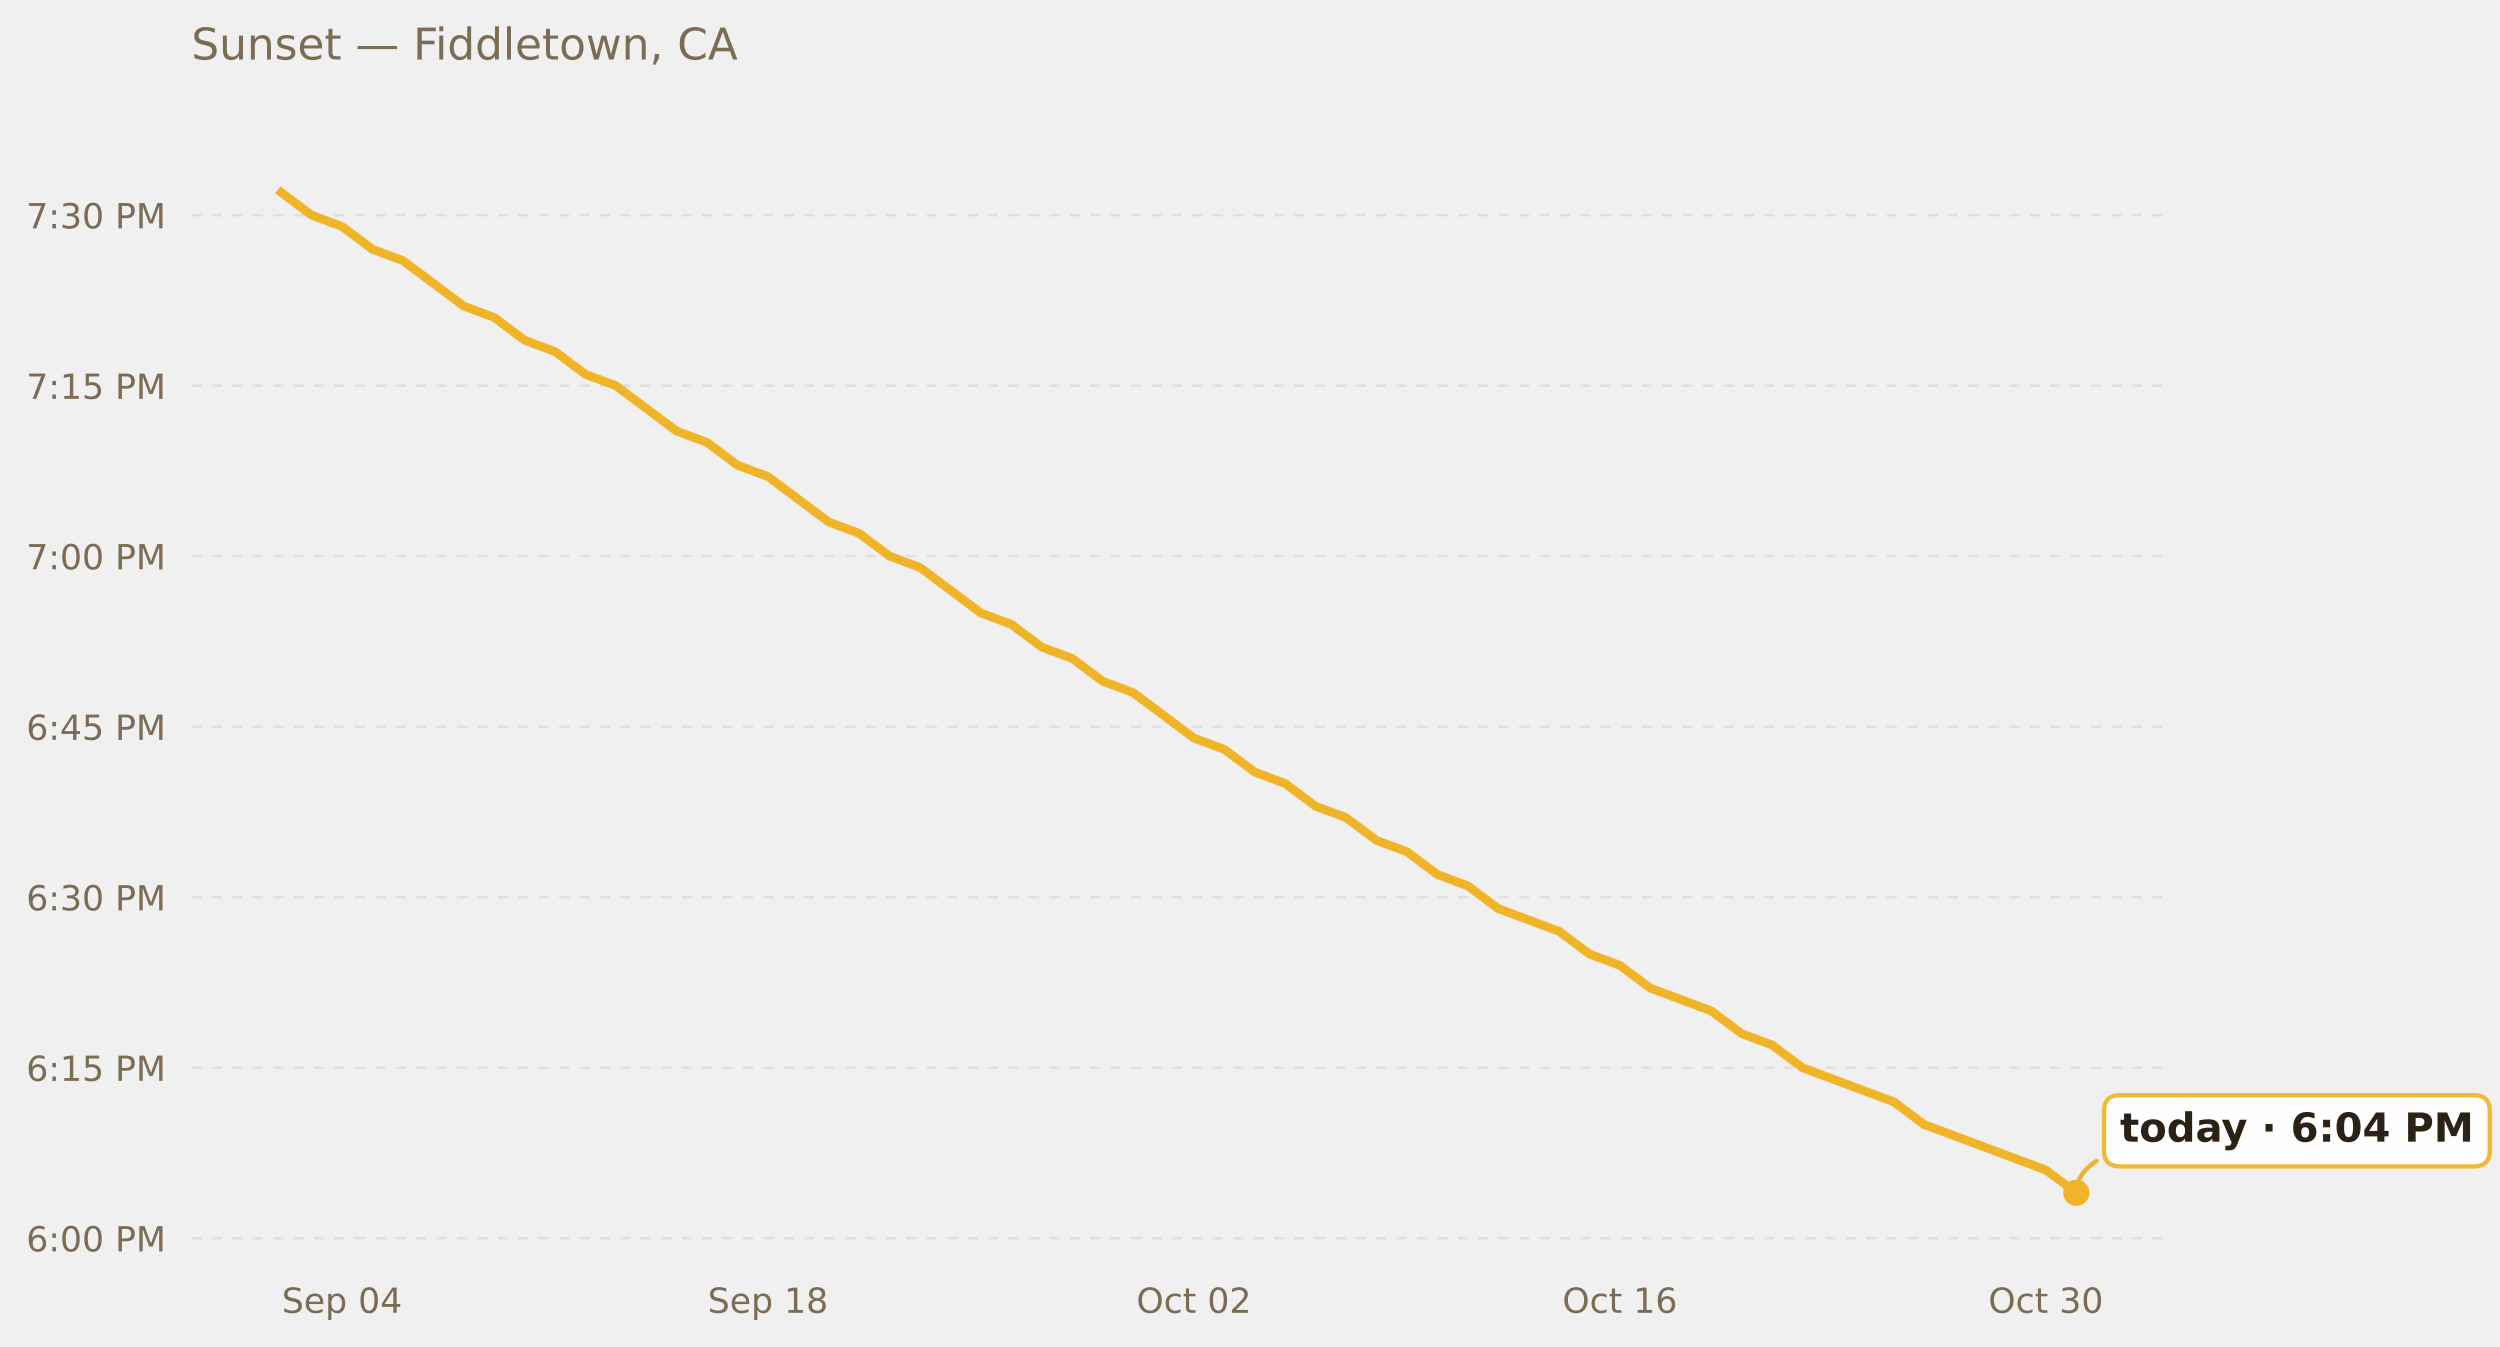
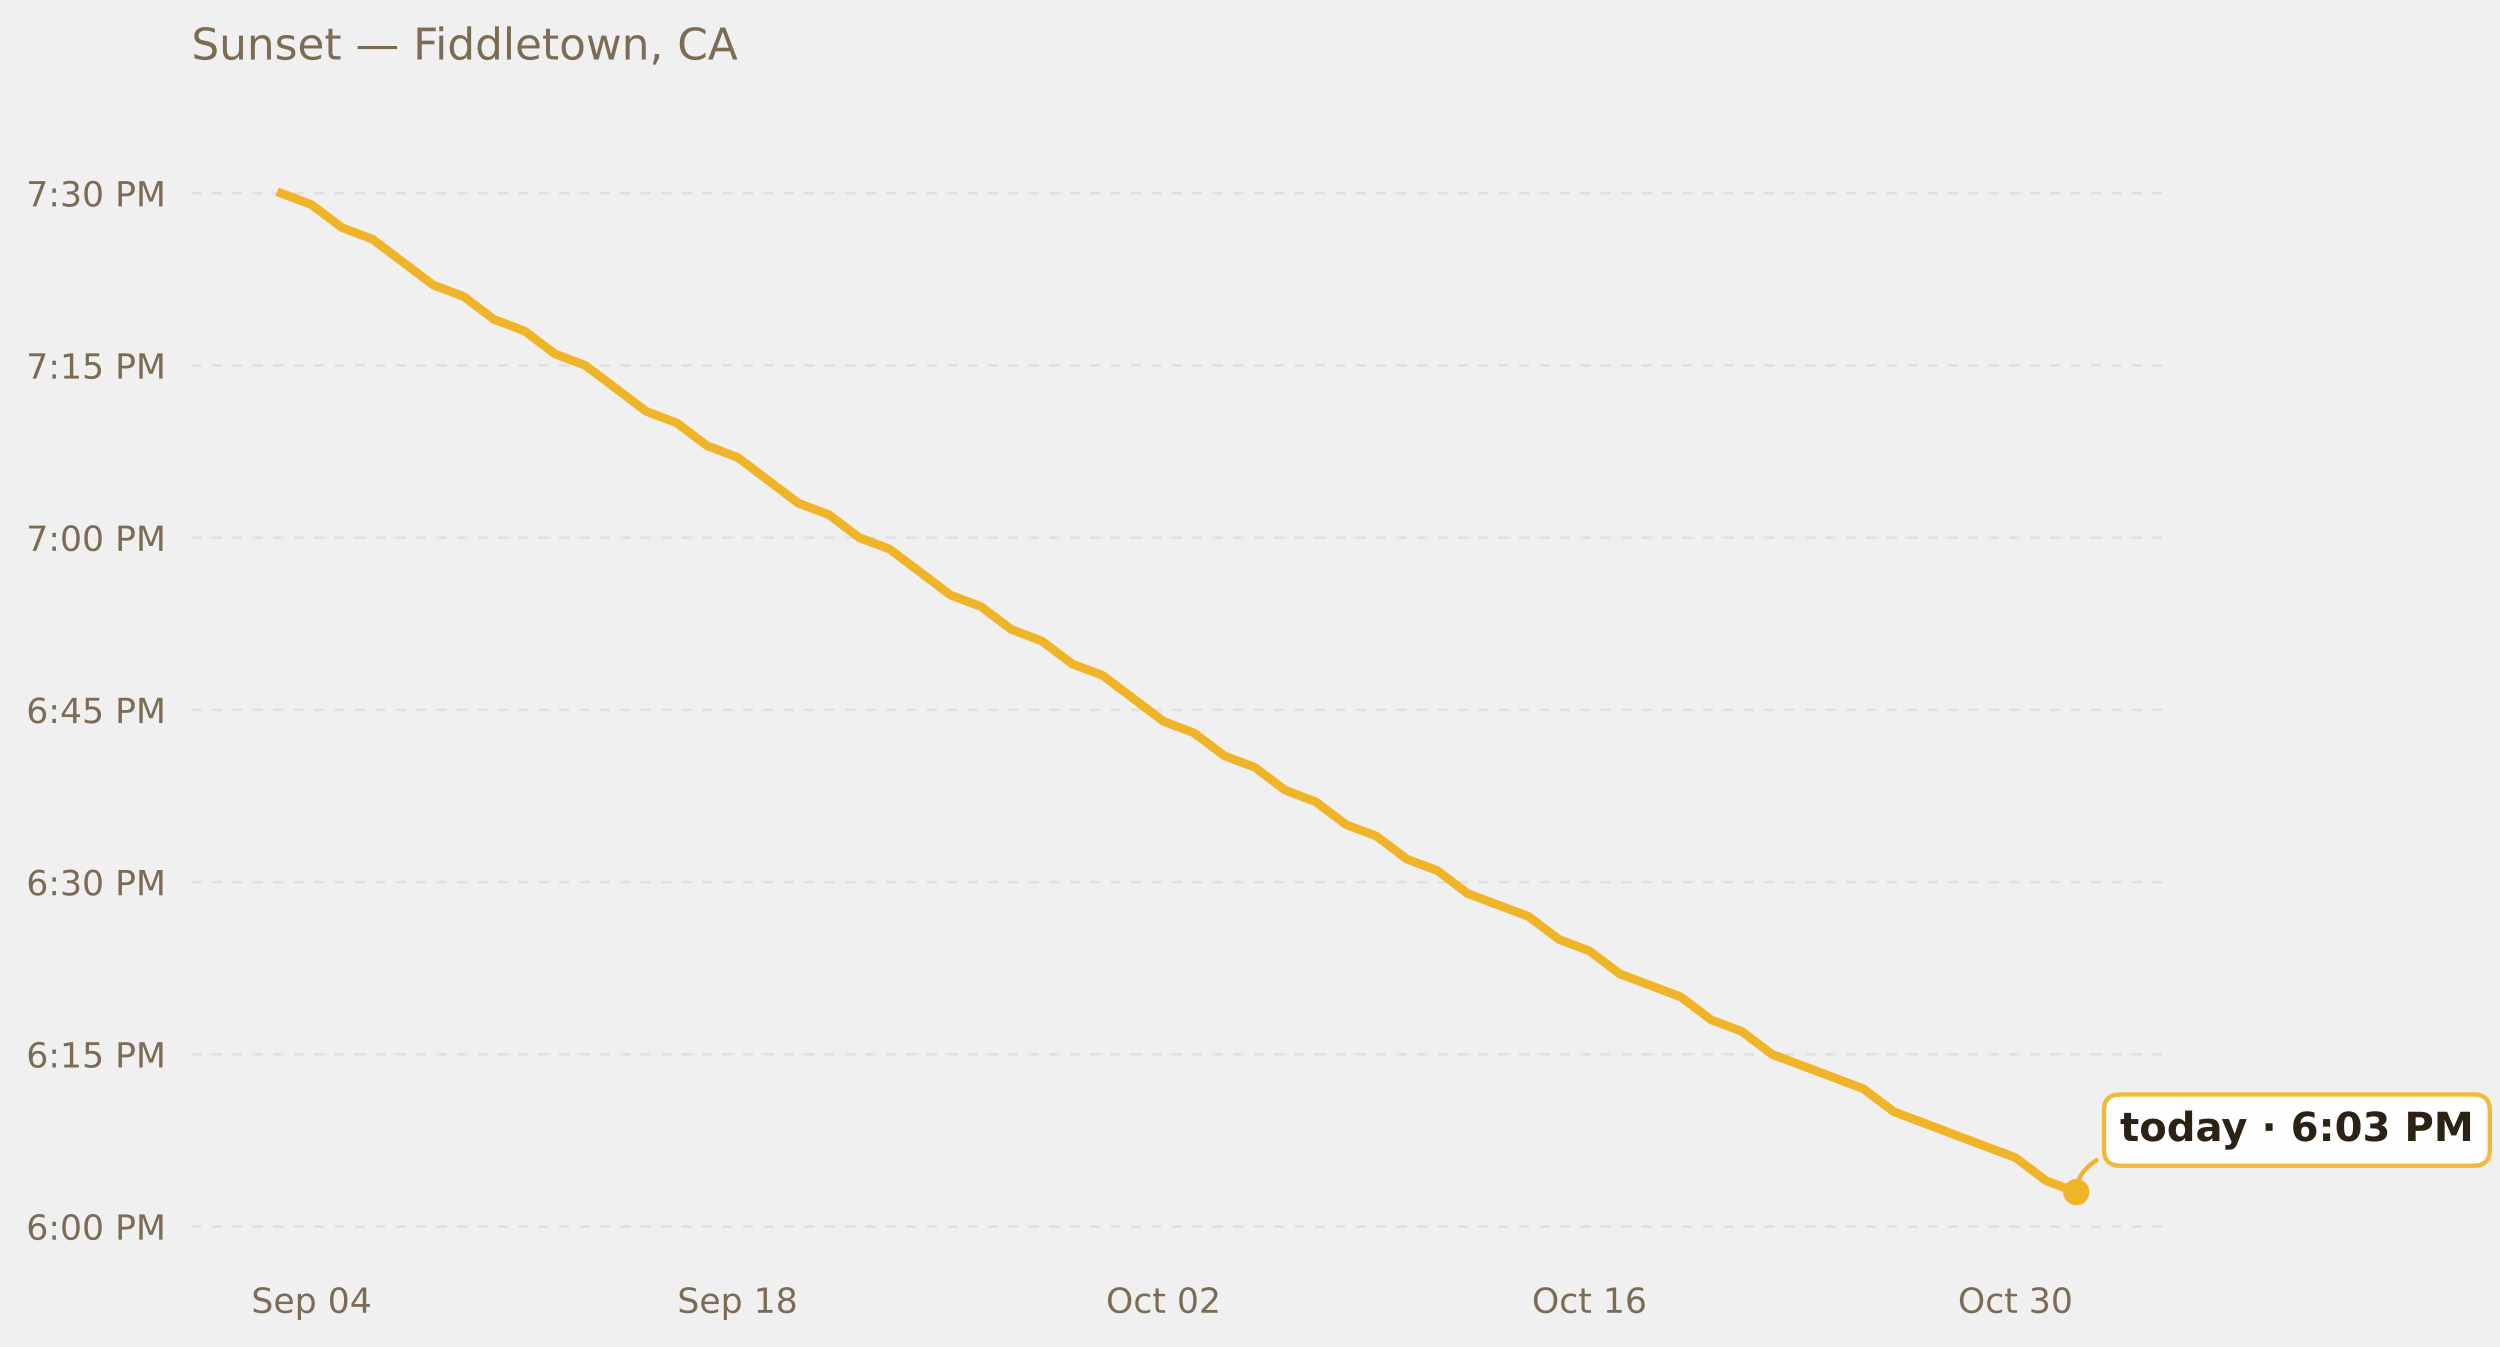
<svg xmlns="http://www.w3.org/2000/svg" xmlns:xlink="http://www.w3.org/1999/xlink" width="685.423pt" height="369.112pt" viewBox="0 0 685.423 369.112" version="1.1">
  <defs>
    <style type="text/css">*{stroke-linejoin: round; stroke-linecap: butt}</style>
  </defs>
  <g id="figure_1">
    <g id="patch_1">
      <path d="M 0 369.112  L 685.423 369.112  L 685.423 0  L 0 0  L 0 369.112  z " style="fill: none; opacity: 0" />
    </g>
    <g id="axes_1">
      <g id="patch_2">
        <path d="M 52.478 345.718  L 593.858 345.718  L 593.858 30.318  L 52.478 30.318  L 52.478 345.718  z " style="fill: none" />
      </g>
      <g id="matplotlib.axis_1">
        <g id="xtick_1">
          <g id="text_1">
-             <g style="fill: #7c6c54" transform="translate(77.26157 359.9366) scale(0.095 -0.095)">
+             <g style="fill: #7c6c54" transform="translate(68.9198 359.9366) scale(0.095 -0.095)">
              <defs>
                <path id="DejaVuSans-53" d="M 3425 4513  L 3425 3897  Q 3066 4069 2747 4153  Q 2428 4238 2131 4238  Q 1616 4238 1336 4038  Q 1056 3838 1056 3469  Q 1056 3159 1242 3001  Q 1428 2844 1947 2747  L 2328 2669  Q 3034 2534 3370 2195  Q 3706 1856 3706 1288  Q 3706 609 3251 259  Q 2797 -91 1919 -91  Q 1588 -91 1214 -16  Q 841 59 441 206  L 441 856  Q 825 641 1194 531  Q 1563 422 1919 422  Q 2459 422 2753 634  Q 3047 847 3047 1241  Q 3047 1584 2836 1778  Q 2625 1972 2144 2069  L 1759 2144  Q 1053 2284 737 2584  Q 422 2884 422 3419  Q 422 4038 858 4394  Q 1294 4750 2059 4750  Q 2388 4750 2728 4690  Q 3069 4631 3425 4513  z " transform="scale(0.015625)" />
                <path id="DejaVuSans-65" d="M 3597 1894  L 3597 1613  L 953 1613  Q 991 1019 1311 708  Q 1631 397 2203 397  Q 2534 397 2845 478  Q 3156 559 3463 722  L 3463 178  Q 3153 47 2828 -22  Q 2503 -91 2169 -91  Q 1331 -91 842 396  Q 353 884 353 1716  Q 353 2575 817 3079  Q 1281 3584 2069 3584  Q 2775 3584 3186 3129  Q 3597 2675 3597 1894  z M 3022 2063  Q 3016 2534 2758 2815  Q 2500 3097 2075 3097  Q 1594 3097 1305 2825  Q 1016 2553 972 2059  L 3022 2063  z " transform="scale(0.015625)" />
                <path id="DejaVuSans-70" d="M 1159 525  L 1159 -1331  L 581 -1331  L 581 3500  L 1159 3500  L 1159 2969  Q 1341 3281 1617 3432  Q 1894 3584 2278 3584  Q 2916 3584 3314 3078  Q 3713 2572 3713 1747  Q 3713 922 3314 415  Q 2916 -91 2278 -91  Q 1894 -91 1617 61  Q 1341 213 1159 525  z M 3116 1747  Q 3116 2381 2855 2742  Q 2594 3103 2138 3103  Q 1681 3103 1420 2742  Q 1159 2381 1159 1747  Q 1159 1113 1420 752  Q 1681 391 2138 391  Q 2594 391 2855 752  Q 3116 1113 3116 1747  z " transform="scale(0.015625)" />
                <path id="DejaVuSans-20" transform="scale(0.015625)" />
                <path id="DejaVuSans-30" d="M 2034 4250  Q 1547 4250 1301 3770  Q 1056 3291 1056 2328  Q 1056 1369 1301 889  Q 1547 409 2034 409  Q 2525 409 2770 889  Q 3016 1369 3016 2328  Q 3016 3291 2770 3770  Q 2525 4250 2034 4250  z M 2034 4750  Q 2819 4750 3233 4129  Q 3647 3509 3647 2328  Q 3647 1150 3233 529  Q 2819 -91 2034 -91  Q 1250 -91 836 529  Q 422 1150 422 2328  Q 422 3509 836 4129  Q 1250 4750 2034 4750  z " transform="scale(0.015625)" />
                <path id="DejaVuSans-34" d="M 2419 4116  L 825 1625  L 2419 1625  L 2419 4116  z M 2253 4666  L 3047 4666  L 3047 1625  L 3713 1625  L 3713 1100  L 3047 1100  L 3047 0  L 2419 0  L 2419 1100  L 313 1100  L 313 1709  L 2253 4666  z " transform="scale(0.015625)" />
              </defs>
              <use xlink:href="#DejaVuSans-53" />
              <use xlink:href="#DejaVuSans-65" x="63.477" />
              <use xlink:href="#DejaVuSans-70" x="125" />
              <use xlink:href="#DejaVuSans-20" x="188.477" />
              <use xlink:href="#DejaVuSans-30" x="220.264" />
              <use xlink:href="#DejaVuSans-34" x="283.887" />
            </g>
          </g>
        </g>
        <g id="xtick_2">
          <g id="text_2">
-             <g style="fill: #7c6c54" transform="translate(194.0462 359.9366) scale(0.095 -0.095)">
+             <g style="fill: #7c6c54" transform="translate(185.7045 359.9366) scale(0.095 -0.095)">
              <defs>
                <path id="DejaVuSans-31" d="M 794 531  L 1825 531  L 1825 4091  L 703 3866  L 703 4441  L 1819 4666  L 2450 4666  L 2450 531  L 3481 531  L 3481 0  L 794 0  L 794 531  z " transform="scale(0.015625)" />
                <path id="DejaVuSans-38" d="M 2034 2216  Q 1584 2216 1326 1975  Q 1069 1734 1069 1313  Q 1069 891 1326 650  Q 1584 409 2034 409  Q 2484 409 2743 651  Q 3003 894 3003 1313  Q 3003 1734 2745 1975  Q 2488 2216 2034 2216  z M 1403 2484  Q 997 2584 770 2862  Q 544 3141 544 3541  Q 544 4100 942 4425  Q 1341 4750 2034 4750  Q 2731 4750 3128 4425  Q 3525 4100 3525 3541  Q 3525 3141 3298 2862  Q 3072 2584 2669 2484  Q 3125 2378 3379 2068  Q 3634 1759 3634 1313  Q 3634 634 3220 271  Q 2806 -91 2034 -91  Q 1263 -91 848 271  Q 434 634 434 1313  Q 434 1759 690 2068  Q 947 2378 1403 2484  z M 1172 3481  Q 1172 3119 1398 2916  Q 1625 2713 2034 2713  Q 2441 2713 2670 2916  Q 2900 3119 2900 3481  Q 2900 3844 2670 4047  Q 2441 4250 2034 4250  Q 1625 4250 1398 4047  Q 1172 3844 1172 3481  z " transform="scale(0.015625)" />
              </defs>
              <use xlink:href="#DejaVuSans-53" />
              <use xlink:href="#DejaVuSans-65" x="63.477" />
              <use xlink:href="#DejaVuSans-70" x="125" />
              <use xlink:href="#DejaVuSans-20" x="188.477" />
              <use xlink:href="#DejaVuSans-31" x="220.264" />
              <use xlink:href="#DejaVuSans-38" x="283.887" />
            </g>
          </g>
        </g>
        <g id="xtick_3">
          <g id="text_3">
-             <g style="fill: #7c6c54" transform="translate(311.5716 359.9366) scale(0.095 -0.095)">
+             <g style="fill: #7c6c54" transform="translate(303.2298 359.9366) scale(0.095 -0.095)">
              <defs>
                <path id="DejaVuSans-4f" d="M 2522 4238  Q 1834 4238 1429 3725  Q 1025 3213 1025 2328  Q 1025 1447 1429 934  Q 1834 422 2522 422  Q 3209 422 3611 934  Q 4013 1447 4013 2328  Q 4013 3213 3611 3725  Q 3209 4238 2522 4238  z M 2522 4750  Q 3503 4750 4090 4092  Q 4678 3434 4678 2328  Q 4678 1225 4090 567  Q 3503 -91 2522 -91  Q 1538 -91 948 565  Q 359 1222 359 2328  Q 359 3434 948 4092  Q 1538 4750 2522 4750  z " transform="scale(0.015625)" />
                <path id="DejaVuSans-63" d="M 3122 3366  L 3122 2828  Q 2878 2963 2633 3030  Q 2388 3097 2138 3097  Q 1578 3097 1268 2742  Q 959 2388 959 1747  Q 959 1106 1268 751  Q 1578 397 2138 397  Q 2388 397 2633 464  Q 2878 531 3122 666  L 3122 134  Q 2881 22 2623 -34  Q 2366 -91 2075 -91  Q 1284 -91 818 406  Q 353 903 353 1747  Q 353 2603 823 3093  Q 1294 3584 2113 3584  Q 2378 3584 2631 3529  Q 2884 3475 3122 3366  z " transform="scale(0.015625)" />
                <path id="DejaVuSans-74" d="M 1172 4494  L 1172 3500  L 2356 3500  L 2356 3053  L 1172 3053  L 1172 1153  Q 1172 725 1289 603  Q 1406 481 1766 481  L 2356 481  L 2356 0  L 1766 0  Q 1100 0 847 248  Q 594 497 594 1153  L 594 3053  L 172 3053  L 172 3500  L 594 3500  L 594 4494  L 1172 4494  z " transform="scale(0.015625)" />
                <path id="DejaVuSans-32" d="M 1228 531  L 3431 531  L 3431 0  L 469 0  L 469 531  Q 828 903 1448 1529  Q 2069 2156 2228 2338  Q 2531 2678 2651 2914  Q 2772 3150 2772 3378  Q 2772 3750 2511 3984  Q 2250 4219 1831 4219  Q 1534 4219 1204 4116  Q 875 4013 500 3803  L 500 4441  Q 881 4594 1212 4672  Q 1544 4750 1819 4750  Q 2544 4750 2975 4387  Q 3406 4025 3406 3419  Q 3406 3131 3298 2873  Q 3191 2616 2906 2266  Q 2828 2175 2409 1742  Q 1991 1309 1228 531  z " transform="scale(0.015625)" />
              </defs>
              <use xlink:href="#DejaVuSans-4f" />
              <use xlink:href="#DejaVuSans-63" x="78.711" />
              <use xlink:href="#DejaVuSans-74" x="133.691" />
              <use xlink:href="#DejaVuSans-20" x="172.9" />
              <use xlink:href="#DejaVuSans-30" x="204.688" />
              <use xlink:href="#DejaVuSans-32" x="268.311" />
            </g>
          </g>
        </g>
        <g id="xtick_4">
          <g id="text_4">
-             <g style="fill: #7c6c54" transform="translate(428.3563 359.9366) scale(0.095 -0.095)">
+             <g style="fill: #7c6c54" transform="translate(420.0145 359.9366) scale(0.095 -0.095)">
              <defs>
                <path id="DejaVuSans-36" d="M 2113 2584  Q 1688 2584 1439 2293  Q 1191 2003 1191 1497  Q 1191 994 1439 701  Q 1688 409 2113 409  Q 2538 409 2786 701  Q 3034 994 3034 1497  Q 3034 2003 2786 2293  Q 2538 2584 2113 2584  z M 3366 4563  L 3366 3988  Q 3128 4100 2886 4159  Q 2644 4219 2406 4219  Q 1781 4219 1451 3797  Q 1122 3375 1075 2522  Q 1259 2794 1537 2939  Q 1816 3084 2150 3084  Q 2853 3084 3261 2657  Q 3669 2231 3669 1497  Q 3669 778 3244 343  Q 2819 -91 2113 -91  Q 1303 -91 875 529  Q 447 1150 447 2328  Q 447 3434 972 4092  Q 1497 4750 2381 4750  Q 2619 4750 2861 4703  Q 3103 4656 3366 4563  z " transform="scale(0.015625)" />
              </defs>
              <use xlink:href="#DejaVuSans-4f" />
              <use xlink:href="#DejaVuSans-63" x="78.711" />
              <use xlink:href="#DejaVuSans-74" x="133.691" />
              <use xlink:href="#DejaVuSans-20" x="172.9" />
              <use xlink:href="#DejaVuSans-31" x="204.688" />
              <use xlink:href="#DejaVuSans-36" x="268.311" />
            </g>
          </g>
        </g>
        <g id="xtick_5">
          <g id="text_5">
-             <g style="fill: #7c6c54" transform="translate(545.1409 359.9366) scale(0.095 -0.095)">
+             <g style="fill: #7c6c54" transform="translate(536.7992 359.9366) scale(0.095 -0.095)">
              <defs>
                <path id="DejaVuSans-33" d="M 2597 2516  Q 3050 2419 3304 2112  Q 3559 1806 3559 1356  Q 3559 666 3084 287  Q 2609 -91 1734 -91  Q 1441 -91 1130 -33  Q 819 25 488 141  L 488 750  Q 750 597 1062 519  Q 1375 441 1716 441  Q 2309 441 2620 675  Q 2931 909 2931 1356  Q 2931 1769 2642 2001  Q 2353 2234 1838 2234  L 1294 2234  L 1294 2753  L 1863 2753  Q 2328 2753 2575 2939  Q 2822 3125 2822 3475  Q 2822 3834 2567 4026  Q 2313 4219 1838 4219  Q 1578 4219 1281 4162  Q 984 4106 628 3988  L 628 4550  Q 988 4650 1302 4700  Q 1616 4750 1894 4750  Q 2613 4750 3031 4423  Q 3450 4097 3450 3541  Q 3450 3153 3228 2886  Q 3006 2619 2597 2516  z " transform="scale(0.015625)" />
              </defs>
              <use xlink:href="#DejaVuSans-4f" />
              <use xlink:href="#DejaVuSans-63" x="78.711" />
              <use xlink:href="#DejaVuSans-74" x="133.691" />
              <use xlink:href="#DejaVuSans-20" x="172.9" />
              <use xlink:href="#DejaVuSans-33" x="204.688" />
              <use xlink:href="#DejaVuSans-30" x="268.311" />
            </g>
          </g>
        </g>
      </g>
      <g id="matplotlib.axis_2">
        <g id="ytick_1">
          <g id="line2d_1">
-             <path d="M 52.478 339.485  L 593.858 339.485  " clip-path="url(#p569b86996e)" style="fill: none; stroke-dasharray: 2.8,2.8; stroke-dashoffset: 0; stroke: #e0e0e0; stroke-width: 0.7" />
+             <path d="M 52.478 336.275  L 593.858 336.275  " clip-path="url(#p2cced55eb5)" style="fill: none; stroke-dasharray: 2.8,2.8; stroke-dashoffset: 0; stroke: #e0e0e0; stroke-width: 0.7" />
          </g>
          <g id="text_6">
-             <g style="fill: #7c6c54" transform="translate(7.2 343.0942) scale(0.095 -0.095)">
+             <g style="fill: #7c6c54" transform="translate(7.2 339.8843) scale(0.095 -0.095)">
              <defs>
                <path id="DejaVuSans-3a" d="M 750 794  L 1409 794  L 1409 0  L 750 0  L 750 794  z M 750 3309  L 1409 3309  L 1409 2516  L 750 2516  L 750 3309  z " transform="scale(0.015625)" />
                <path id="DejaVuSans-50" d="M 1259 4147  L 1259 2394  L 2053 2394  Q 2494 2394 2734 2622  Q 2975 2850 2975 3272  Q 2975 3691 2734 3919  Q 2494 4147 2053 4147  L 1259 4147  z M 628 4666  L 2053 4666  Q 2838 4666 3239 4311  Q 3641 3956 3641 3272  Q 3641 2581 3239 2228  Q 2838 1875 2053 1875  L 1259 1875  L 1259 0  L 628 0  L 628 4666  z " transform="scale(0.015625)" />
                <path id="DejaVuSans-4d" d="M 628 4666  L 1569 4666  L 2759 1491  L 3956 4666  L 4897 4666  L 4897 0  L 4281 0  L 4281 4097  L 3078 897  L 2444 897  L 1241 4097  L 1241 0  L 628 0  L 628 4666  z " transform="scale(0.015625)" />
              </defs>
              <use xlink:href="#DejaVuSans-36" />
              <use xlink:href="#DejaVuSans-3a" x="63.623" />
              <use xlink:href="#DejaVuSans-30" x="97.314" />
              <use xlink:href="#DejaVuSans-30" x="160.938" />
              <use xlink:href="#DejaVuSans-20" x="224.561" />
              <use xlink:href="#DejaVuSans-50" x="256.348" />
              <use xlink:href="#DejaVuSans-4d" x="316.65" />
            </g>
          </g>
        </g>
        <g id="ytick_2">
          <g id="line2d_2">
-             <path d="M 52.478 292.736  L 593.858 292.736  " clip-path="url(#p569b86996e)" style="fill: none; stroke-dasharray: 2.8,2.8; stroke-dashoffset: 0; stroke: #e0e0e0; stroke-width: 0.7" />
+             <path d="M 52.478 289.059  L 593.858 289.059  " clip-path="url(#p2cced55eb5)" style="fill: none; stroke-dasharray: 2.8,2.8; stroke-dashoffset: 0; stroke: #e0e0e0; stroke-width: 0.7" />
          </g>
          <g id="text_7">
-             <g style="fill: #7c6c54" transform="translate(7.2 296.3452) scale(0.095 -0.095)">
+             <g style="fill: #7c6c54" transform="translate(7.2 292.6687) scale(0.095 -0.095)">
              <defs>
                <path id="DejaVuSans-35" d="M 691 4666  L 3169 4666  L 3169 4134  L 1269 4134  L 1269 2991  Q 1406 3038 1543 3061  Q 1681 3084 1819 3084  Q 2600 3084 3056 2656  Q 3513 2228 3513 1497  Q 3513 744 3044 326  Q 2575 -91 1722 -91  Q 1428 -91 1123 -41  Q 819 9 494 109  L 494 744  Q 775 591 1075 516  Q 1375 441 1709 441  Q 2250 441 2565 725  Q 2881 1009 2881 1497  Q 2881 1984 2565 2268  Q 2250 2553 1709 2553  Q 1456 2553 1204 2497  Q 953 2441 691 2322  L 691 4666  z " transform="scale(0.015625)" />
              </defs>
              <use xlink:href="#DejaVuSans-36" />
              <use xlink:href="#DejaVuSans-3a" x="63.623" />
              <use xlink:href="#DejaVuSans-31" x="97.314" />
              <use xlink:href="#DejaVuSans-35" x="160.938" />
              <use xlink:href="#DejaVuSans-20" x="224.561" />
              <use xlink:href="#DejaVuSans-50" x="256.348" />
              <use xlink:href="#DejaVuSans-4d" x="316.65" />
            </g>
          </g>
        </g>
        <g id="ytick_3">
          <g id="line2d_3">
-             <path d="M 52.478 245.987  L 593.858 245.987  " clip-path="url(#p569b86996e)" style="fill: none; stroke-dasharray: 2.8,2.8; stroke-dashoffset: 0; stroke: #e0e0e0; stroke-width: 0.7" />
+             <path d="M 52.478 241.844  L 593.858 241.844  " clip-path="url(#p2cced55eb5)" style="fill: none; stroke-dasharray: 2.8,2.8; stroke-dashoffset: 0; stroke: #e0e0e0; stroke-width: 0.7" />
          </g>
          <g id="text_8">
-             <g style="fill: #7c6c54" transform="translate(7.2 249.5962) scale(0.095 -0.095)">
+             <g style="fill: #7c6c54" transform="translate(7.2 245.4531) scale(0.095 -0.095)">
              <use xlink:href="#DejaVuSans-36" />
              <use xlink:href="#DejaVuSans-3a" x="63.623" />
              <use xlink:href="#DejaVuSans-33" x="97.314" />
              <use xlink:href="#DejaVuSans-30" x="160.938" />
              <use xlink:href="#DejaVuSans-20" x="224.561" />
              <use xlink:href="#DejaVuSans-50" x="256.348" />
              <use xlink:href="#DejaVuSans-4d" x="316.65" />
            </g>
          </g>
        </g>
        <g id="ytick_4">
          <g id="line2d_4">
-             <path d="M 52.478 199.238  L 593.858 199.238  " clip-path="url(#p569b86996e)" style="fill: none; stroke-dasharray: 2.8,2.8; stroke-dashoffset: 0; stroke: #e0e0e0; stroke-width: 0.7" />
+             <path d="M 52.478 194.628  L 593.858 194.628  " clip-path="url(#p2cced55eb5)" style="fill: none; stroke-dasharray: 2.8,2.8; stroke-dashoffset: 0; stroke: #e0e0e0; stroke-width: 0.7" />
          </g>
          <g id="text_9">
-             <g style="fill: #7c6c54" transform="translate(7.2 202.8471) scale(0.095 -0.095)">
+             <g style="fill: #7c6c54" transform="translate(7.2 198.2376) scale(0.095 -0.095)">
              <use xlink:href="#DejaVuSans-36" />
              <use xlink:href="#DejaVuSans-3a" x="63.623" />
              <use xlink:href="#DejaVuSans-34" x="97.314" />
              <use xlink:href="#DejaVuSans-35" x="160.938" />
              <use xlink:href="#DejaVuSans-20" x="224.561" />
              <use xlink:href="#DejaVuSans-50" x="256.348" />
              <use xlink:href="#DejaVuSans-4d" x="316.65" />
            </g>
          </g>
        </g>
        <g id="ytick_5">
          <g id="line2d_5">
-             <path d="M 52.478 152.489  L 593.858 152.489  " clip-path="url(#p569b86996e)" style="fill: none; stroke-dasharray: 2.8,2.8; stroke-dashoffset: 0; stroke: #e0e0e0; stroke-width: 0.7" />
+             <path d="M 52.478 147.413  L 593.858 147.413  " clip-path="url(#p2cced55eb5)" style="fill: none; stroke-dasharray: 2.8,2.8; stroke-dashoffset: 0; stroke: #e0e0e0; stroke-width: 0.7" />
          </g>
          <g id="text_10">
-             <g style="fill: #7c6c54" transform="translate(7.2 156.0981) scale(0.095 -0.095)">
+             <g style="fill: #7c6c54" transform="translate(7.2 151.022) scale(0.095 -0.095)">
              <defs>
                <path id="DejaVuSans-37" d="M 525 4666  L 3525 4666  L 3525 4397  L 1831 0  L 1172 0  L 2766 4134  L 525 4134  L 525 4666  z " transform="scale(0.015625)" />
              </defs>
              <use xlink:href="#DejaVuSans-37" />
              <use xlink:href="#DejaVuSans-3a" x="63.623" />
              <use xlink:href="#DejaVuSans-30" x="97.314" />
              <use xlink:href="#DejaVuSans-30" x="160.938" />
              <use xlink:href="#DejaVuSans-20" x="224.561" />
              <use xlink:href="#DejaVuSans-50" x="256.348" />
              <use xlink:href="#DejaVuSans-4d" x="316.65" />
            </g>
          </g>
        </g>
        <g id="ytick_6">
          <g id="line2d_6">
-             <path d="M 52.478 105.74  L 593.858 105.74  " clip-path="url(#p569b86996e)" style="fill: none; stroke-dasharray: 2.8,2.8; stroke-dashoffset: 0; stroke: #e0e0e0; stroke-width: 0.7" />
+             <path d="M 52.478 100.197  L 593.858 100.197  " clip-path="url(#p2cced55eb5)" style="fill: none; stroke-dasharray: 2.8,2.8; stroke-dashoffset: 0; stroke: #e0e0e0; stroke-width: 0.7" />
          </g>
          <g id="text_11">
-             <g style="fill: #7c6c54" transform="translate(7.2 109.3491) scale(0.095 -0.095)">
+             <g style="fill: #7c6c54" transform="translate(7.2 103.8064) scale(0.095 -0.095)">
              <use xlink:href="#DejaVuSans-37" />
              <use xlink:href="#DejaVuSans-3a" x="63.623" />
              <use xlink:href="#DejaVuSans-31" x="97.314" />
              <use xlink:href="#DejaVuSans-35" x="160.938" />
              <use xlink:href="#DejaVuSans-20" x="224.561" />
              <use xlink:href="#DejaVuSans-50" x="256.348" />
              <use xlink:href="#DejaVuSans-4d" x="316.65" />
            </g>
          </g>
        </g>
        <g id="ytick_7">
          <g id="line2d_7">
-             <path d="M 52.478 58.991  L 593.858 58.991  " clip-path="url(#p569b86996e)" style="fill: none; stroke-dasharray: 2.8,2.8; stroke-dashoffset: 0; stroke: #e0e0e0; stroke-width: 0.7" />
+             <path d="M 52.478 52.982  L 593.858 52.982  " clip-path="url(#p2cced55eb5)" style="fill: none; stroke-dasharray: 2.8,2.8; stroke-dashoffset: 0; stroke: #e0e0e0; stroke-width: 0.7" />
          </g>
          <g id="text_12">
-             <g style="fill: #7c6c54" transform="translate(7.2 62.60011) scale(0.095 -0.095)">
+             <g style="fill: #7c6c54" transform="translate(7.2 56.59086) scale(0.095 -0.095)">
              <use xlink:href="#DejaVuSans-37" />
              <use xlink:href="#DejaVuSans-3a" x="63.623" />
              <use xlink:href="#DejaVuSans-33" x="97.314" />
              <use xlink:href="#DejaVuSans-30" x="160.938" />
              <use xlink:href="#DejaVuSans-20" x="224.561" />
              <use xlink:href="#DejaVuSans-50" x="256.348" />
              <use xlink:href="#DejaVuSans-4d" x="316.65" />
            </g>
          </g>
        </g>
      </g>
      <g id="line2d_8">
-         <path d="M 77.086 52.758  L 85.428 58.991  L 93.769 62.107  L 102.111 68.341  L 110.453 71.457  L 118.795 77.69  L 127.136 83.924  L 135.478 87.04  L 143.82 93.273  L 152.162 96.39  L 160.503 102.623  L 168.845 105.74  L 177.187 111.973  L 185.529 118.206  L 193.87 121.323  L 202.212 127.556  L 210.554 130.673  L 218.896 136.906  L 227.237 143.139  L 235.579 146.256  L 243.921 152.489  L 252.263 155.605  L 260.605 161.839  L 268.946 168.072  L 277.288 171.188  L 285.63 177.422  L 293.972 180.538  L 302.313 186.771  L 310.655 189.888  L 318.997 196.121  L 327.339 202.354  L 335.68 205.471  L 344.022 211.704  L 352.364 214.821  L 360.706 221.054  L 369.047 224.171  L 377.389 230.404  L 385.731 233.52  L 394.073 239.754  L 402.414 242.87  L 410.756 249.103  L 419.098 252.22  L 427.44 255.337  L 435.782 261.57  L 444.123 264.687  L 452.465 270.92  L 460.807 274.036  L 469.149 277.153  L 477.49 283.386  L 485.832 286.503  L 494.174 292.736  L 502.516 295.853  L 510.857 298.969  L 519.199 302.086  L 527.541 308.319  L 535.883 311.436  L 544.224 314.552  L 552.566 317.669  L 560.908 320.785  L 569.25 327.019  " clip-path="url(#p569b86996e)" style="fill: none; stroke: #f0b429; stroke-width: 2.4; stroke-linecap: square" />
+         <path d="M 77.086 52.982  L 85.428 56.129  L 93.769 62.425  L 102.111 65.572  L 110.453 71.868  L 118.795 78.163  L 127.136 81.311  L 135.478 87.606  L 143.82 90.754  L 152.162 97.049  L 160.503 100.197  L 168.845 106.493  L 177.187 112.788  L 185.529 115.936  L 193.87 122.231  L 202.212 125.379  L 210.554 131.674  L 218.896 137.97  L 227.237 141.117  L 235.579 147.413  L 243.921 150.56  L 252.263 156.856  L 260.605 163.151  L 268.946 166.299  L 277.288 172.594  L 285.63 175.742  L 293.972 182.037  L 302.313 185.185  L 310.655 191.481  L 318.997 197.776  L 327.339 200.924  L 335.68 207.219  L 344.022 210.367  L 352.364 216.662  L 360.706 219.81  L 369.047 226.105  L 377.389 229.253  L 385.731 235.548  L 394.073 238.696  L 402.414 244.992  L 410.756 248.139  L 419.098 251.287  L 427.44 257.582  L 435.782 260.73  L 444.123 267.026  L 452.465 270.173  L 460.807 273.321  L 469.149 279.616  L 477.49 282.764  L 485.832 289.059  L 494.174 292.207  L 502.516 295.355  L 510.857 298.503  L 519.199 304.798  L 527.541 307.946  L 535.883 311.093  L 544.224 314.241  L 552.566 317.389  L 560.908 323.684  L 569.25 326.832  " clip-path="url(#p2cced55eb5)" style="fill: none; stroke: #f0b429; stroke-width: 2.4; stroke-linecap: square" />
      </g>
      <g id="patch_3">
-         <path d="M 574.833 318.262  Q 570.359 321.141 569.47 325.028  " style="fill: none; stroke: #f0b429; stroke-width: 1.2; stroke-linecap: round" />
+         <path d="M 574.833 318.075  Q 570.359 320.955 569.47 324.842  " style="fill: none; stroke: #f0b429; stroke-width: 1.2; stroke-linecap: round" />
      </g>
      <g id="text_13">
        <g id="patch_4">
-           <path d="M 581.25 319.792  L 678.223 319.792  Q 682.623 319.792 682.623 315.392  L 682.623 304.66  Q 682.623 300.26 678.223 300.26  L 581.25 300.26  Q 576.85 300.26 576.85 304.66  L 576.85 315.392  Q 576.85 319.792 581.25 319.792  z " style="fill: #ffffff; opacity: 0.92; stroke: #f0b429; stroke-width: 1.2; stroke-linejoin: miter" />
-         </g>
-         <g style="fill: #2c2115" transform="translate(581.2497 313.0185) scale(0.11 -0.11)">
+           <path d="M 581.25 319.605  L 678.223 319.605  Q 682.623 319.605 682.623 315.205  L 682.623 304.474  Q 682.623 300.074 678.223 300.074  L 581.25 300.074  Q 576.85 300.074 576.85 304.474  L 576.85 315.205  Q 576.85 319.605 581.25 319.605  z " style="fill: #ffffff; opacity: 0.92; stroke: #f0b429; stroke-width: 1.2; stroke-linejoin: miter" />
+         </g>
+         <g style="fill: #2c2115" transform="translate(581.2497 312.8319) scale(0.11 -0.11)">
          <defs>
            <path id="DejaVuSans-Bold-74" d="M 1759 4494  L 1759 3500  L 2913 3500  L 2913 2700  L 1759 2700  L 1759 1216  Q 1759 972 1856 886  Q 1953 800 2241 800  L 2816 800  L 2816 0  L 1856 0  Q 1194 0 917 276  Q 641 553 641 1216  L 641 2700  L 84 2700  L 84 3500  L 641 3500  L 641 4494  L 1759 4494  z " transform="scale(0.015625)" />
            <path id="DejaVuSans-Bold-6f" d="M 2203 2784  Q 1831 2784 1636 2517  Q 1441 2250 1441 1747  Q 1441 1244 1636 976  Q 1831 709 2203 709  Q 2569 709 2762 976  Q 2956 1244 2956 1747  Q 2956 2250 2762 2517  Q 2569 2784 2203 2784  z M 2203 3584  Q 3106 3584 3614 3096  Q 4122 2609 4122 1747  Q 4122 884 3614 396  Q 3106 -91 2203 -91  Q 1297 -91 786 396  Q 275 884 275 1747  Q 275 2609 786 3096  Q 1297 3584 2203 3584  z " transform="scale(0.015625)" />
            <path id="DejaVuSans-Bold-64" d="M 2919 2988  L 2919 4863  L 4044 4863  L 4044 0  L 2919 0  L 2919 506  Q 2688 197 2409 53  Q 2131 -91 1766 -91  Q 1119 -91 703 423  Q 288 938 288 1747  Q 288 2556 703 3070  Q 1119 3584 1766 3584  Q 2128 3584 2408 3439  Q 2688 3294 2919 2988  z M 2181 722  Q 2541 722 2730 984  Q 2919 1247 2919 1747  Q 2919 2247 2730 2509  Q 2541 2772 2181 2772  Q 1825 2772 1636 2509  Q 1447 2247 1447 1747  Q 1447 1247 1636 984  Q 1825 722 2181 722  z " transform="scale(0.015625)" />
            <path id="DejaVuSans-Bold-61" d="M 2106 1575  Q 1756 1575 1579 1456  Q 1403 1338 1403 1106  Q 1403 894 1545 773  Q 1688 653 1941 653  Q 2256 653 2472 879  Q 2688 1106 2688 1447  L 2688 1575  L 2106 1575  z M 3816 1997  L 3816 0  L 2688 0  L 2688 519  Q 2463 200 2181 54  Q 1900 -91 1497 -91  Q 953 -91 614 226  Q 275 544 275 1050  Q 275 1666 698 1953  Q 1122 2241 2028 2241  L 2688 2241  L 2688 2328  Q 2688 2594 2478 2717  Q 2269 2841 1825 2841  Q 1466 2841 1156 2769  Q 847 2697 581 2553  L 581 3406  Q 941 3494 1303 3539  Q 1666 3584 2028 3584  Q 2975 3584 3395 3211  Q 3816 2838 3816 1997  z " transform="scale(0.015625)" />
            <path id="DejaVuSans-Bold-79" d="M 78 3500  L 1197 3500  L 2138 1125  L 2938 3500  L 4056 3500  L 2584 -331  Q 2363 -916 2067 -1148  Q 1772 -1381 1288 -1381  L 641 -1381  L 641 -647  L 991 -647  Q 1275 -647 1404 -556  Q 1534 -466 1606 -231  L 1638 -134  L 78 3500  z " transform="scale(0.015625)" />
            <path id="DejaVuSans-Bold-20" transform="scale(0.015625)" />
            <path id="DejaVuSans-Bold-b7" d="M 653 2828  L 1778 2828  L 1778 1619  L 653 1619  L 653 2828  z " transform="scale(0.015625)" />
            <path id="DejaVuSans-Bold-36" d="M 2316 2303  Q 2000 2303 1842 2098  Q 1684 1894 1684 1484  Q 1684 1075 1842 870  Q 2000 666 2316 666  Q 2634 666 2792 870  Q 2950 1075 2950 1484  Q 2950 1894 2792 2098  Q 2634 2303 2316 2303  z M 3803 4544  L 3803 3681  Q 3506 3822 3243 3889  Q 2981 3956 2731 3956  Q 2194 3956 1894 3657  Q 1594 3359 1544 2772  Q 1750 2925 1990 3001  Q 2231 3078 2516 3078  Q 3231 3078 3670 2659  Q 4109 2241 4109 1563  Q 4109 813 3618 361  Q 3128 -91 2303 -91  Q 1394 -91 895 523  Q 397 1138 397 2266  Q 397 3422 980 4083  Q 1563 4744 2578 4744  Q 2900 4744 3203 4694  Q 3506 4644 3803 4544  z " transform="scale(0.015625)" />
            <path id="DejaVuSans-Bold-3a" d="M 716 3500  L 1844 3500  L 1844 2291  L 716 2291  L 716 3500  z M 716 1209  L 1844 1209  L 1844 0  L 716 0  L 716 1209  z " transform="scale(0.015625)" />
            <path id="DejaVuSans-Bold-30" d="M 2944 2338  Q 2944 3213 2780 3570  Q 2616 3928 2228 3928  Q 1841 3928 1675 3570  Q 1509 3213 1509 2338  Q 1509 1453 1675 1090  Q 1841 728 2228 728  Q 2613 728 2778 1090  Q 2944 1453 2944 2338  z M 4147 2328  Q 4147 1169 3647 539  Q 3147 -91 2228 -91  Q 1306 -91 806 539  Q 306 1169 306 2328  Q 306 3491 806 4120  Q 1306 4750 2228 4750  Q 3147 4750 3647 4120  Q 4147 3491 4147 2328  z " transform="scale(0.015625)" />
-             <path id="DejaVuSans-Bold-34" d="M 2356 3675  L 1038 1722  L 2356 1722  L 2356 3675  z M 2156 4666  L 3494 4666  L 3494 1722  L 4159 1722  L 4159 850  L 3494 850  L 3494 0  L 2356 0  L 2356 850  L 288 850  L 288 1881  L 2156 4666  z " transform="scale(0.015625)" />
+             <path id="DejaVuSans-Bold-33" d="M 2981 2516  Q 3453 2394 3698 2092  Q 3944 1791 3944 1325  Q 3944 631 3412 270  Q 2881 -91 1863 -91  Q 1503 -91 1142 -33  Q 781 25 428 141  L 428 1069  Q 766 900 1098 814  Q 1431 728 1753 728  Q 2231 728 2486 893  Q 2741 1059 2741 1369  Q 2741 1688 2480 1852  Q 2219 2016 1709 2016  L 1228 2016  L 1228 2791  L 1734 2791  Q 2188 2791 2409 2933  Q 2631 3075 2631 3366  Q 2631 3634 2415 3781  Q 2200 3928 1806 3928  Q 1516 3928 1219 3862  Q 922 3797 628 3669  L 628 4550  Q 984 4650 1334 4700  Q 1684 4750 2022 4750  Q 2931 4750 3382 4451  Q 3834 4153 3834 3553  Q 3834 3144 3618 2883  Q 3403 2622 2981 2516  z " transform="scale(0.015625)" />
            <path id="DejaVuSans-Bold-50" d="M 588 4666  L 2584 4666  Q 3475 4666 3951 4270  Q 4428 3875 4428 3144  Q 4428 2409 3951 2014  Q 3475 1619 2584 1619  L 1791 1619  L 1791 0  L 588 0  L 588 4666  z M 1791 3794  L 1791 2491  L 2456 2491  Q 2806 2491 2997 2661  Q 3188 2831 3188 3144  Q 3188 3456 2997 3625  Q 2806 3794 2456 3794  L 1791 3794  z " transform="scale(0.015625)" />
            <path id="DejaVuSans-Bold-4d" d="M 588 4666  L 2119 4666  L 3181 2169  L 4250 4666  L 5778 4666  L 5778 0  L 4641 0  L 4641 3413  L 3566 897  L 2803 897  L 1728 3413  L 1728 0  L 588 0  L 588 4666  z " transform="scale(0.015625)" />
          </defs>
          <use xlink:href="#DejaVuSans-Bold-74" />
          <use xlink:href="#DejaVuSans-Bold-6f" x="47.803" />
          <use xlink:href="#DejaVuSans-Bold-64" x="116.504" />
          <use xlink:href="#DejaVuSans-Bold-61" x="188.086" />
          <use xlink:href="#DejaVuSans-Bold-79" x="252.441" />
          <use xlink:href="#DejaVuSans-Bold-20" x="317.627" />
          <use xlink:href="#DejaVuSans-Bold-b7" x="352.441" />
          <use xlink:href="#DejaVuSans-Bold-20" x="390.43" />
          <use xlink:href="#DejaVuSans-Bold-36" x="425.244" />
          <use xlink:href="#DejaVuSans-Bold-3a" x="494.824" />
          <use xlink:href="#DejaVuSans-Bold-30" x="534.814" />
-           <use xlink:href="#DejaVuSans-Bold-34" x="604.395" />
+           <use xlink:href="#DejaVuSans-Bold-33" x="604.395" />
          <use xlink:href="#DejaVuSans-Bold-20" x="673.975" />
          <use xlink:href="#DejaVuSans-Bold-50" x="708.789" />
          <use xlink:href="#DejaVuSans-Bold-4d" x="782.08" />
        </g>
      </g>
      <g id="text_14">
        <g style="fill: #7c6c54" transform="translate(52.47758 16.31812) scale(0.12 -0.12)">
          <defs>
            <path id="DejaVuSans-75" d="M 544 1381  L 544 3500  L 1119 3500  L 1119 1403  Q 1119 906 1312 657  Q 1506 409 1894 409  Q 2359 409 2629 706  Q 2900 1003 2900 1516  L 2900 3500  L 3475 3500  L 3475 0  L 2900 0  L 2900 538  Q 2691 219 2414 64  Q 2138 -91 1772 -91  Q 1169 -91 856 284  Q 544 659 544 1381  z M 1991 3584  L 1991 3584  z " transform="scale(0.015625)" />
            <path id="DejaVuSans-6e" d="M 3513 2113  L 3513 0  L 2938 0  L 2938 2094  Q 2938 2591 2744 2837  Q 2550 3084 2163 3084  Q 1697 3084 1428 2787  Q 1159 2491 1159 1978  L 1159 0  L 581 0  L 581 3500  L 1159 3500  L 1159 2956  Q 1366 3272 1645 3428  Q 1925 3584 2291 3584  Q 2894 3584 3203 3211  Q 3513 2838 3513 2113  z " transform="scale(0.015625)" />
            <path id="DejaVuSans-73" d="M 2834 3397  L 2834 2853  Q 2591 2978 2328 3040  Q 2066 3103 1784 3103  Q 1356 3103 1142 2972  Q 928 2841 928 2578  Q 928 2378 1081 2264  Q 1234 2150 1697 2047  L 1894 2003  Q 2506 1872 2764 1633  Q 3022 1394 3022 966  Q 3022 478 2636 193  Q 2250 -91 1575 -91  Q 1294 -91 989 -36  Q 684 19 347 128  L 347 722  Q 666 556 975 473  Q 1284 391 1588 391  Q 1994 391 2212 530  Q 2431 669 2431 922  Q 2431 1156 2273 1281  Q 2116 1406 1581 1522  L 1381 1569  Q 847 1681 609 1914  Q 372 2147 372 2553  Q 372 3047 722 3315  Q 1072 3584 1716 3584  Q 2034 3584 2315 3537  Q 2597 3491 2834 3397  z " transform="scale(0.015625)" />
            <path id="DejaVuSans-2014" d="M 313 1978  L 6088 1978  L 6088 1528  L 313 1528  L 313 1978  z " transform="scale(0.015625)" />
            <path id="DejaVuSans-46" d="M 628 4666  L 3309 4666  L 3309 4134  L 1259 4134  L 1259 2759  L 3109 2759  L 3109 2228  L 1259 2228  L 1259 0  L 628 0  L 628 4666  z " transform="scale(0.015625)" />
            <path id="DejaVuSans-69" d="M 603 3500  L 1178 3500  L 1178 0  L 603 0  L 603 3500  z M 603 4863  L 1178 4863  L 1178 4134  L 603 4134  L 603 4863  z " transform="scale(0.015625)" />
            <path id="DejaVuSans-64" d="M 2906 2969  L 2906 4863  L 3481 4863  L 3481 0  L 2906 0  L 2906 525  Q 2725 213 2448 61  Q 2172 -91 1784 -91  Q 1150 -91 751 415  Q 353 922 353 1747  Q 353 2572 751 3078  Q 1150 3584 1784 3584  Q 2172 3584 2448 3432  Q 2725 3281 2906 2969  z M 947 1747  Q 947 1113 1208 752  Q 1469 391 1925 391  Q 2381 391 2643 752  Q 2906 1113 2906 1747  Q 2906 2381 2643 2742  Q 2381 3103 1925 3103  Q 1469 3103 1208 2742  Q 947 2381 947 1747  z " transform="scale(0.015625)" />
            <path id="DejaVuSans-6c" d="M 603 4863  L 1178 4863  L 1178 0  L 603 0  L 603 4863  z " transform="scale(0.015625)" />
            <path id="DejaVuSans-6f" d="M 1959 3097  Q 1497 3097 1228 2736  Q 959 2375 959 1747  Q 959 1119 1226 758  Q 1494 397 1959 397  Q 2419 397 2687 759  Q 2956 1122 2956 1747  Q 2956 2369 2687 2733  Q 2419 3097 1959 3097  z M 1959 3584  Q 2709 3584 3137 3096  Q 3566 2609 3566 1747  Q 3566 888 3137 398  Q 2709 -91 1959 -91  Q 1206 -91 779 398  Q 353 888 353 1747  Q 353 2609 779 3096  Q 1206 3584 1959 3584  z " transform="scale(0.015625)" />
            <path id="DejaVuSans-77" d="M 269 3500  L 844 3500  L 1563 769  L 2278 3500  L 2956 3500  L 3675 769  L 4391 3500  L 4966 3500  L 4050 0  L 3372 0  L 2619 2869  L 1863 0  L 1184 0  L 269 3500  z " transform="scale(0.015625)" />
            <path id="DejaVuSans-2c" d="M 750 794  L 1409 794  L 1409 256  L 897 -744  L 494 -744  L 750 256  L 750 794  z " transform="scale(0.015625)" />
            <path id="DejaVuSans-43" d="M 4122 4306  L 4122 3641  Q 3803 3938 3442 4084  Q 3081 4231 2675 4231  Q 1875 4231 1450 3742  Q 1025 3253 1025 2328  Q 1025 1406 1450 917  Q 1875 428 2675 428  Q 3081 428 3442 575  Q 3803 722 4122 1019  L 4122 359  Q 3791 134 3420 21  Q 3050 -91 2638 -91  Q 1578 -91 968 557  Q 359 1206 359 2328  Q 359 3453 968 4101  Q 1578 4750 2638 4750  Q 3056 4750 3426 4639  Q 3797 4528 4122 4306  z " transform="scale(0.015625)" />
            <path id="DejaVuSans-41" d="M 2188 4044  L 1331 1722  L 3047 1722  L 2188 4044  z M 1831 4666  L 2547 4666  L 4325 0  L 3669 0  L 3244 1197  L 1141 1197  L 716 0  L 50 0  L 1831 4666  z " transform="scale(0.015625)" />
          </defs>
          <use xlink:href="#DejaVuSans-53" />
          <use xlink:href="#DejaVuSans-75" x="63.477" />
          <use xlink:href="#DejaVuSans-6e" x="126.855" />
          <use xlink:href="#DejaVuSans-73" x="190.234" />
          <use xlink:href="#DejaVuSans-65" x="242.334" />
          <use xlink:href="#DejaVuSans-74" x="303.857" />
          <use xlink:href="#DejaVuSans-20" x="343.066" />
          <use xlink:href="#DejaVuSans-2014" x="374.854" />
          <use xlink:href="#DejaVuSans-20" x="474.854" />
          <use xlink:href="#DejaVuSans-46" x="506.641" />
          <use xlink:href="#DejaVuSans-69" x="556.91" />
          <use xlink:href="#DejaVuSans-64" x="584.693" />
          <use xlink:href="#DejaVuSans-64" x="648.17" />
          <use xlink:href="#DejaVuSans-6c" x="711.646" />
          <use xlink:href="#DejaVuSans-65" x="739.43" />
          <use xlink:href="#DejaVuSans-74" x="800.953" />
          <use xlink:href="#DejaVuSans-6f" x="840.162" />
          <use xlink:href="#DejaVuSans-77" x="901.344" />
          <use xlink:href="#DejaVuSans-6e" x="983.131" />
          <use xlink:href="#DejaVuSans-2c" x="1046.51" />
          <use xlink:href="#DejaVuSans-20" x="1078.297" />
          <use xlink:href="#DejaVuSans-43" x="1110.084" />
          <use xlink:href="#DejaVuSans-41" x="1179.908" />
        </g>
      </g>
      <g id="PathCollection_1">
        <defs>
-           <path id="m61f6575e7c" d="M 0 3.606  C 0.956 3.606 1.873 3.226 2.55 2.55  C 3.226 1.873 3.606 0.956 3.606 0  C 3.606 -0.956 3.226 -1.873 2.55 -2.55  C 1.873 -3.226 0.956 -3.606 0 -3.606  C -0.956 -3.606 -1.873 -3.226 -2.55 -2.55  C -3.226 -1.873 -3.606 -0.956 -3.606 0  C -3.606 0.956 -3.226 1.873 -2.55 2.55  C -1.873 3.226 -0.956 3.606 0 3.606  z " />
+           <path id="m80855bc73f" d="M 0 3.606  C 0.956 3.606 1.873 3.226 2.55 2.55  C 3.226 1.873 3.606 0.956 3.606 0  C 3.606 -0.956 3.226 -1.873 2.55 -2.55  C 1.873 -3.226 0.956 -3.606 0 -3.606  C -0.956 -3.606 -1.873 -3.226 -2.55 -2.55  C -3.226 -1.873 -3.606 -0.956 -3.606 0  C -3.606 0.956 -3.226 1.873 -2.55 2.55  C -1.873 3.226 -0.956 3.606 0 3.606  z " />
        </defs>
-         <g clip-path="url(#p569b86996e)">
-           <use xlink:href="#m61f6575e7c" x="569.25" y="327.019" style="fill: #f0b429" />
+         <g clip-path="url(#p2cced55eb5)">
+           <use xlink:href="#m80855bc73f" x="569.25" y="326.832" style="fill: #f0b429" />
        </g>
      </g>
    </g>
  </g>
  <defs>
-     <clipPath id="p569b86996e">
+     <clipPath id="p2cced55eb5">
      <rect x="52.478" y="30.318" width="541.38" height="315.4" />
    </clipPath>
  </defs>
</svg>
